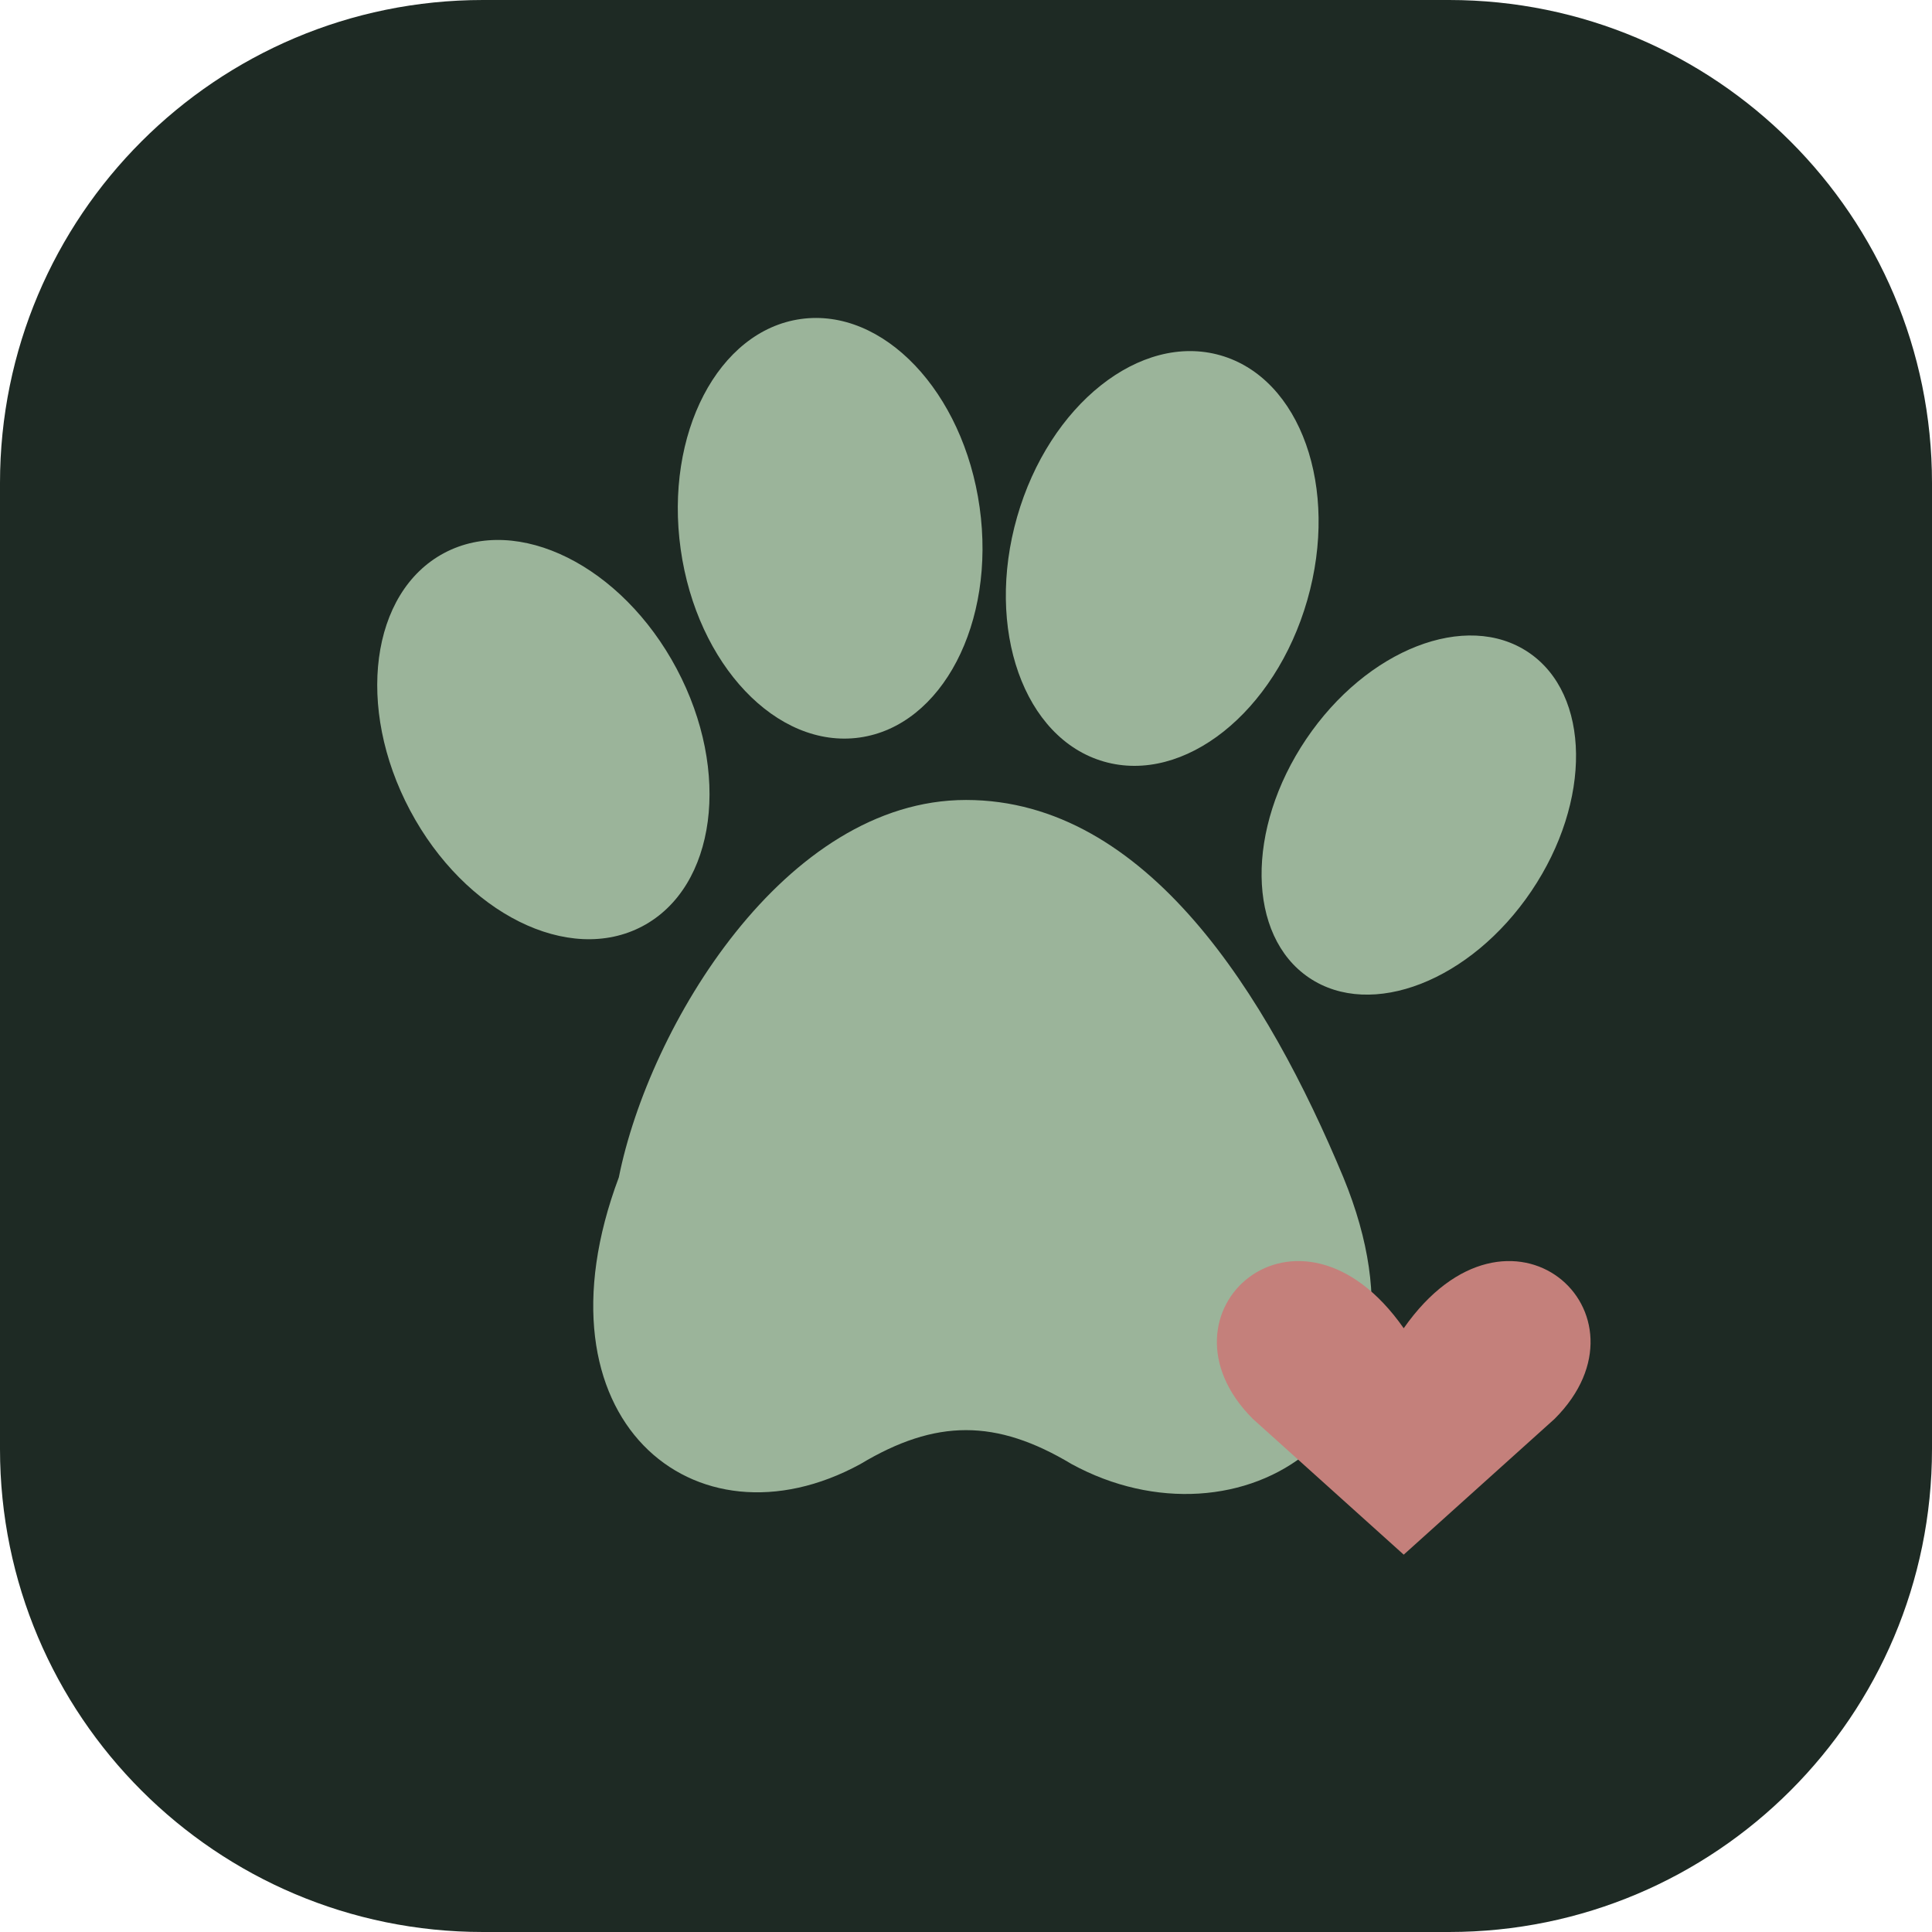
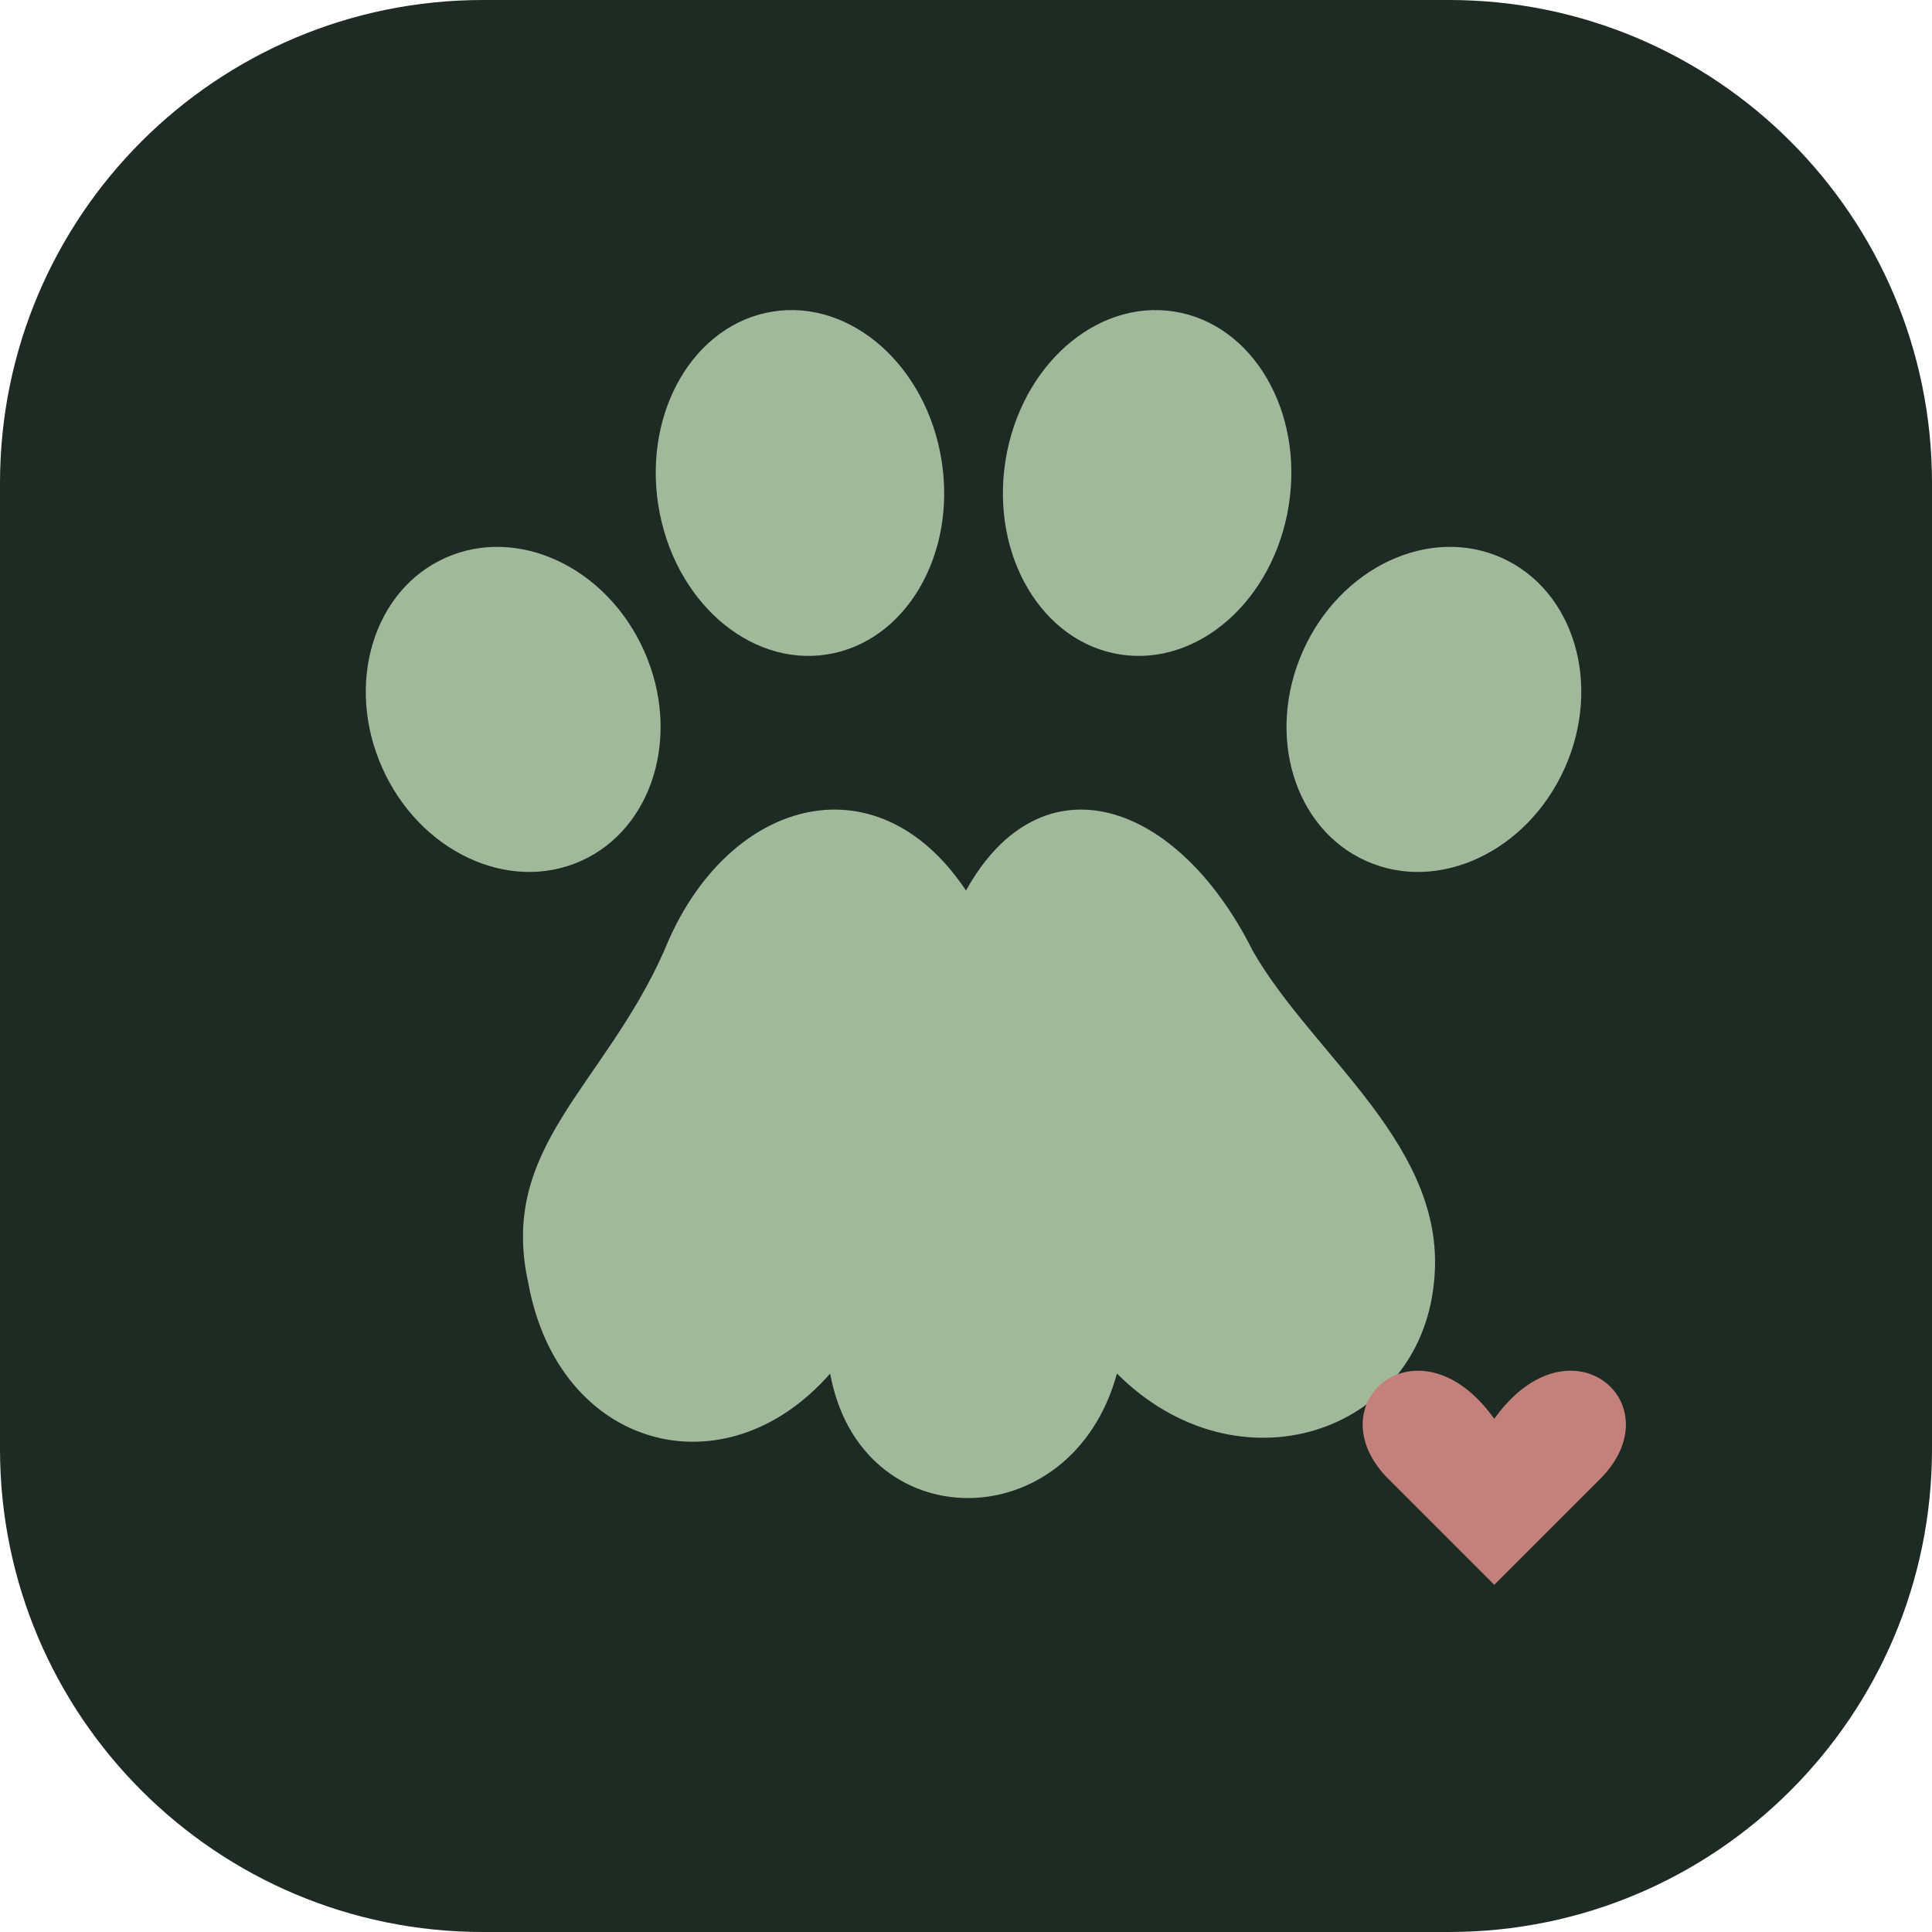
<svg xmlns="http://www.w3.org/2000/svg" viewBox="0 0 128 128">
  <rect width="128" height="128" rx="32" fill="#1e2a24" />
-   <g fill="#9bb49a">
-     <ellipse cx="36" cy="49" rx="10" ry="14" transform="rotate(-28 36 49)" />
-     <ellipse cx="55" cy="35" rx="10" ry="14" transform="rotate(-8 55 35)" />
-     <ellipse cx="77" cy="37" rx="10" ry="14" transform="rotate(16 77 37)" />
-     <ellipse cx="94" cy="54" rx="9" ry="13" transform="rotate(34 94 54)" />
-     <path d="M41 78c2-10 11-25 23-25s20 13 25 25c7 17-7 25-18 19-5-3-9-3-14 0-11 6-22-3-16-19Z" />
+   <g fill="#a0b99b">
+     <ellipse cx="34" cy="47" rx="9.5" ry="11" transform="rotate(-24 34 47)" />
+     <ellipse cx="53" cy="32" rx="9.5" ry="11.5" transform="rotate(-9 53 32)" />
+     <ellipse cx="76" cy="32" rx="9.5" ry="11.5" transform="rotate(9 76 32)" />
+     <ellipse cx="95" cy="47" rx="9.5" ry="11" transform="rotate(24 95 47)" />
+     <path d="M64 59C58 50 48 53 44 63C40 72 33 76 35 85C37 96 48 99 55 91C57 102 71 102 74 91C82 99 94 95 95 85C96 76 87 70 83 63C78 53 69 50 64 59Z" />
  </g>
-   <path d="M93 88c-7-10-17-1-10 6l10 9 10-9c7-7-3-16-10-6" fill="#c4807b" />
+   <path d="M99 94c-5-7-12-1-7 4l7 7 7-7c5-5-2-11-7-4" fill="#c4807b" />
</svg>
